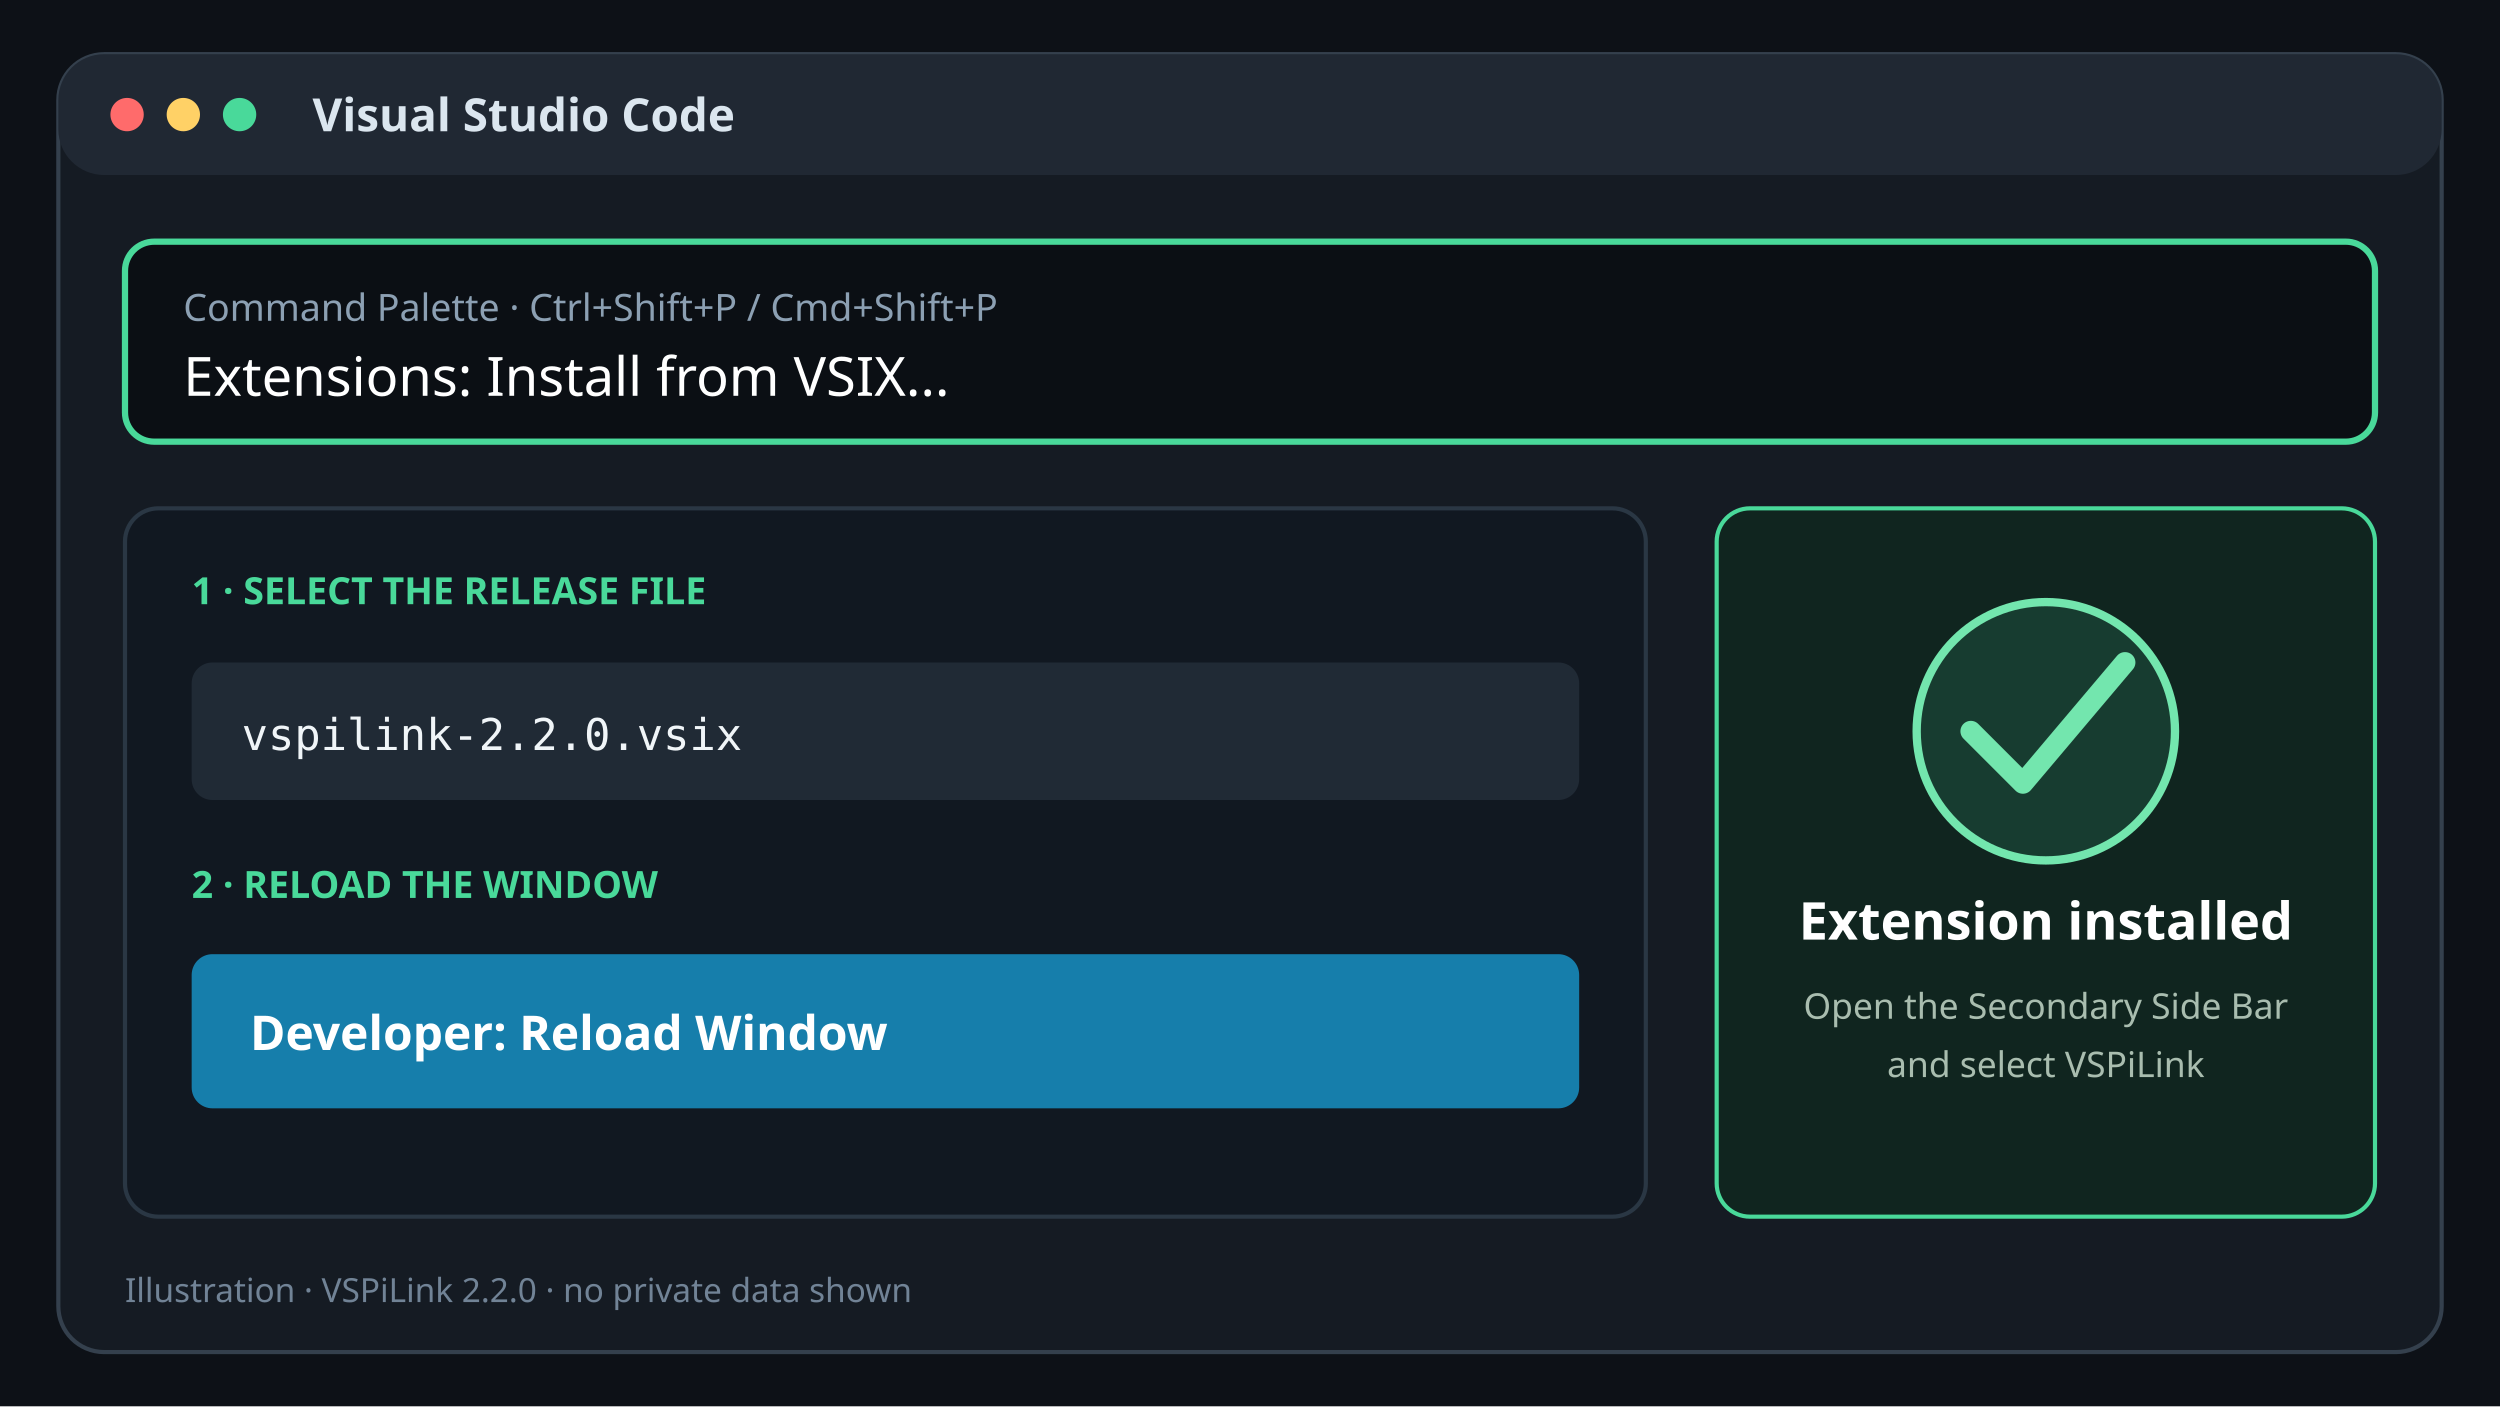
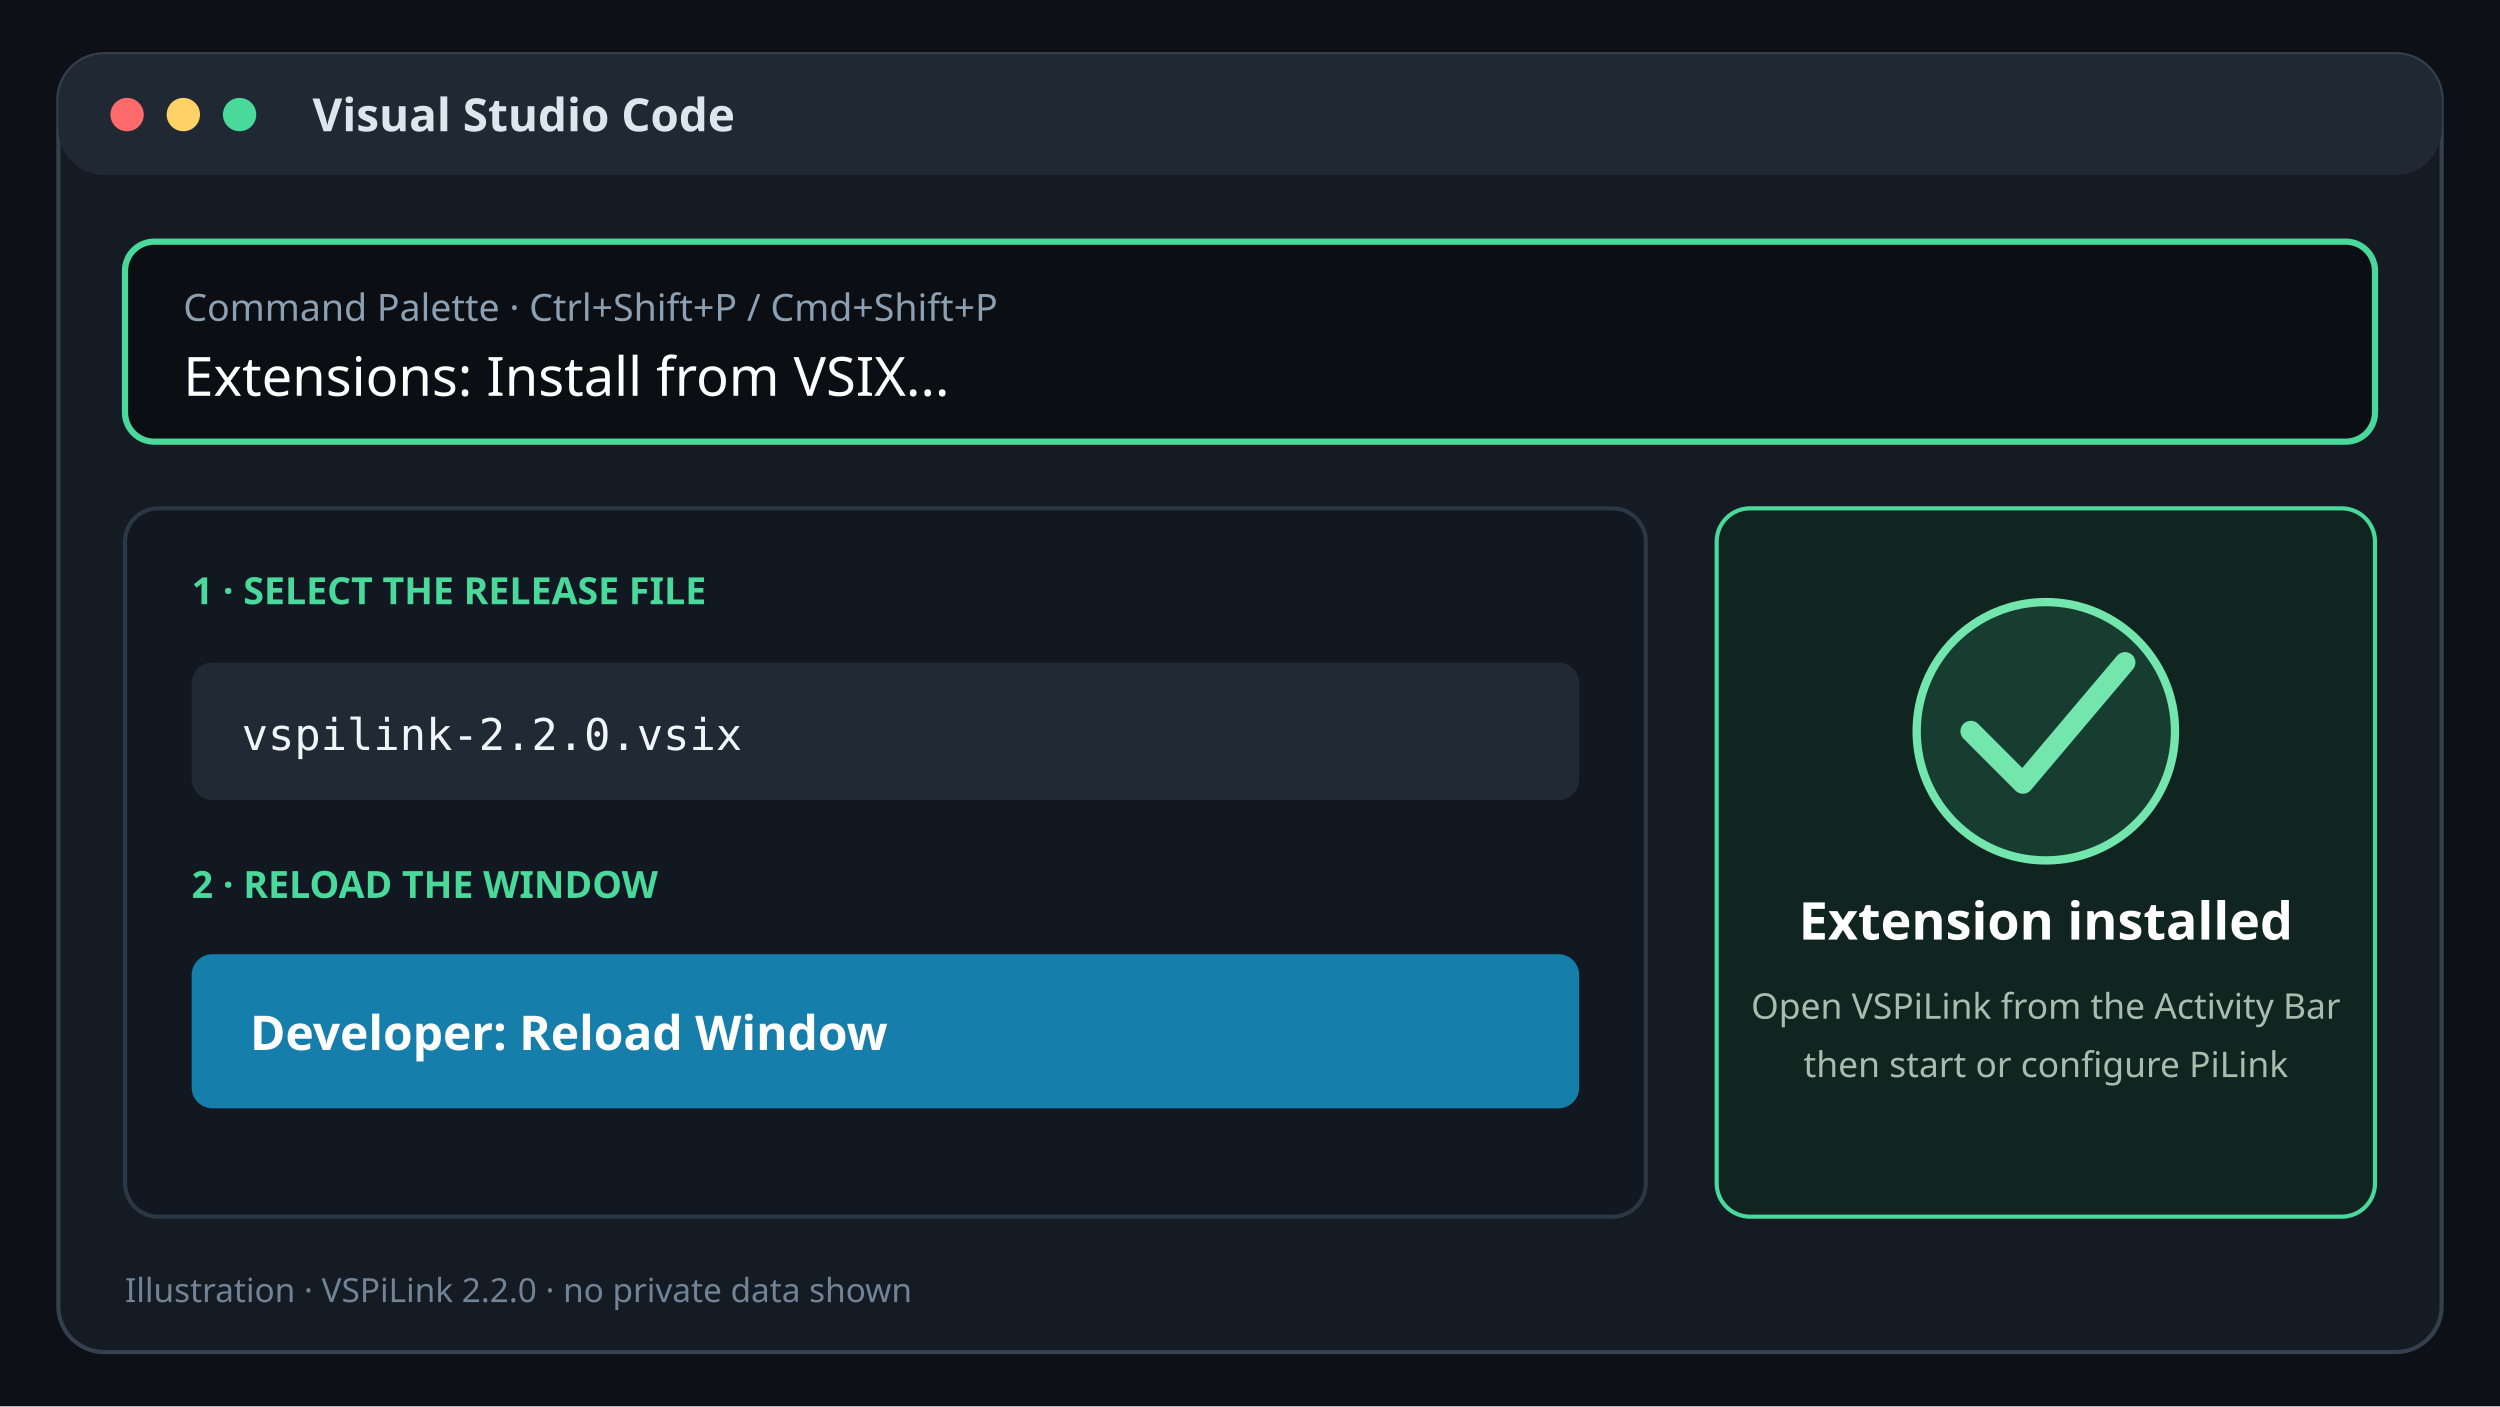
<svg xmlns="http://www.w3.org/2000/svg" viewBox="0 0 1200 675" role="img" aria-labelledby="title desc">
  <rect width="1200" height="675" fill="#0d1117" />
  <rect x="28" y="26" width="1144" height="623" rx="22" fill="#151b23" stroke="#34404d" stroke-width="2" />
  <rect x="28" y="26" width="1144" height="58" rx="22" fill="#202833" />
  <circle cx="61" cy="55" r="8" fill="#ff6b6b" />
  <circle cx="88" cy="55" r="8" fill="#ffd166" />
  <circle cx="115" cy="55" r="8" fill="#49d99a" />
  <text x="150" y="63" fill="#dbe6ef" font-family="system-ui,sans-serif" font-size="22" font-weight="700">Visual Studio Code</text>
  <rect x="60" y="116" width="1080" height="96" rx="14" fill="#0b0f14" stroke="#49d99a" stroke-width="3" />
  <text x="88" y="154" fill="#8ca0b3" font-family="system-ui,sans-serif" font-size="18">Command Palette · Ctrl+Shift+P / Cmd+Shift+P</text>
  <text x="88" y="190" fill="#ffffff" font-family="system-ui,sans-serif" font-size="26">Extensions: Install from VSIX...</text>
  <rect x="60" y="244" width="730" height="340" rx="16" fill="#111821" stroke="#2a3744" stroke-width="2" />
  <text x="92" y="290" fill="#49d99a" font-family="system-ui,sans-serif" font-size="18" font-weight="700">1 · SELECT THE RELEASE FILE</text>
  <rect x="92" y="318" width="666" height="66" rx="10" fill="#202a35" />
  <text x="116" y="360" fill="#f0f5f8" font-family="ui-monospace,monospace" font-size="21">vspilink-2.2.0.vsix</text>
  <text x="92" y="431" fill="#49d99a" font-family="system-ui,sans-serif" font-size="18" font-weight="700">2 · RELOAD THE WINDOW</text>
  <rect x="92" y="458" width="666" height="74" rx="10" fill="#167eab" />
  <text x="120" y="504" fill="#ffffff" font-family="system-ui,sans-serif" font-size="23" font-weight="700">Developer: Reload Window</text>
  <rect x="824" y="244" width="316" height="340" rx="16" fill="#10251f" stroke="#49d99a" stroke-width="2" />
  <circle cx="982" cy="351" r="62" fill="#173c30" stroke="#73e6ae" stroke-width="4" />
  <path d="M946 351l25 25 49-58" fill="none" stroke="#73e6ae" stroke-width="10" stroke-linecap="round" stroke-linejoin="round" />
  <text x="982" y="451" text-anchor="middle" fill="#ffffff" font-family="system-ui,sans-serif" font-size="25" font-weight="700">Extension installed</text>
-   <text x="982" y="489" text-anchor="middle" fill="#a9bdaf" font-family="system-ui,sans-serif" font-size="17">Open the Secondary Side Bar</text>
-   <text x="982" y="517" text-anchor="middle" fill="#a9bdaf" font-family="system-ui,sans-serif" font-size="17">and select VSPiLink</text>
+   <text x="982" y="489" text-anchor="middle" fill="#a9bdaf" font-family="system-ui,sans-serif" font-size="17">Open VSPiLink from the Activity Bar</text>
+   <text x="982" y="517" text-anchor="middle" fill="#a9bdaf" font-family="system-ui,sans-serif" font-size="17">then start or configure PiLink</text>
  <text x="60" y="625" fill="#718396" font-family="system-ui,sans-serif" font-size="16">Illustration · VSPiLink 2.2.0 · no private data shown</text>
</svg>
